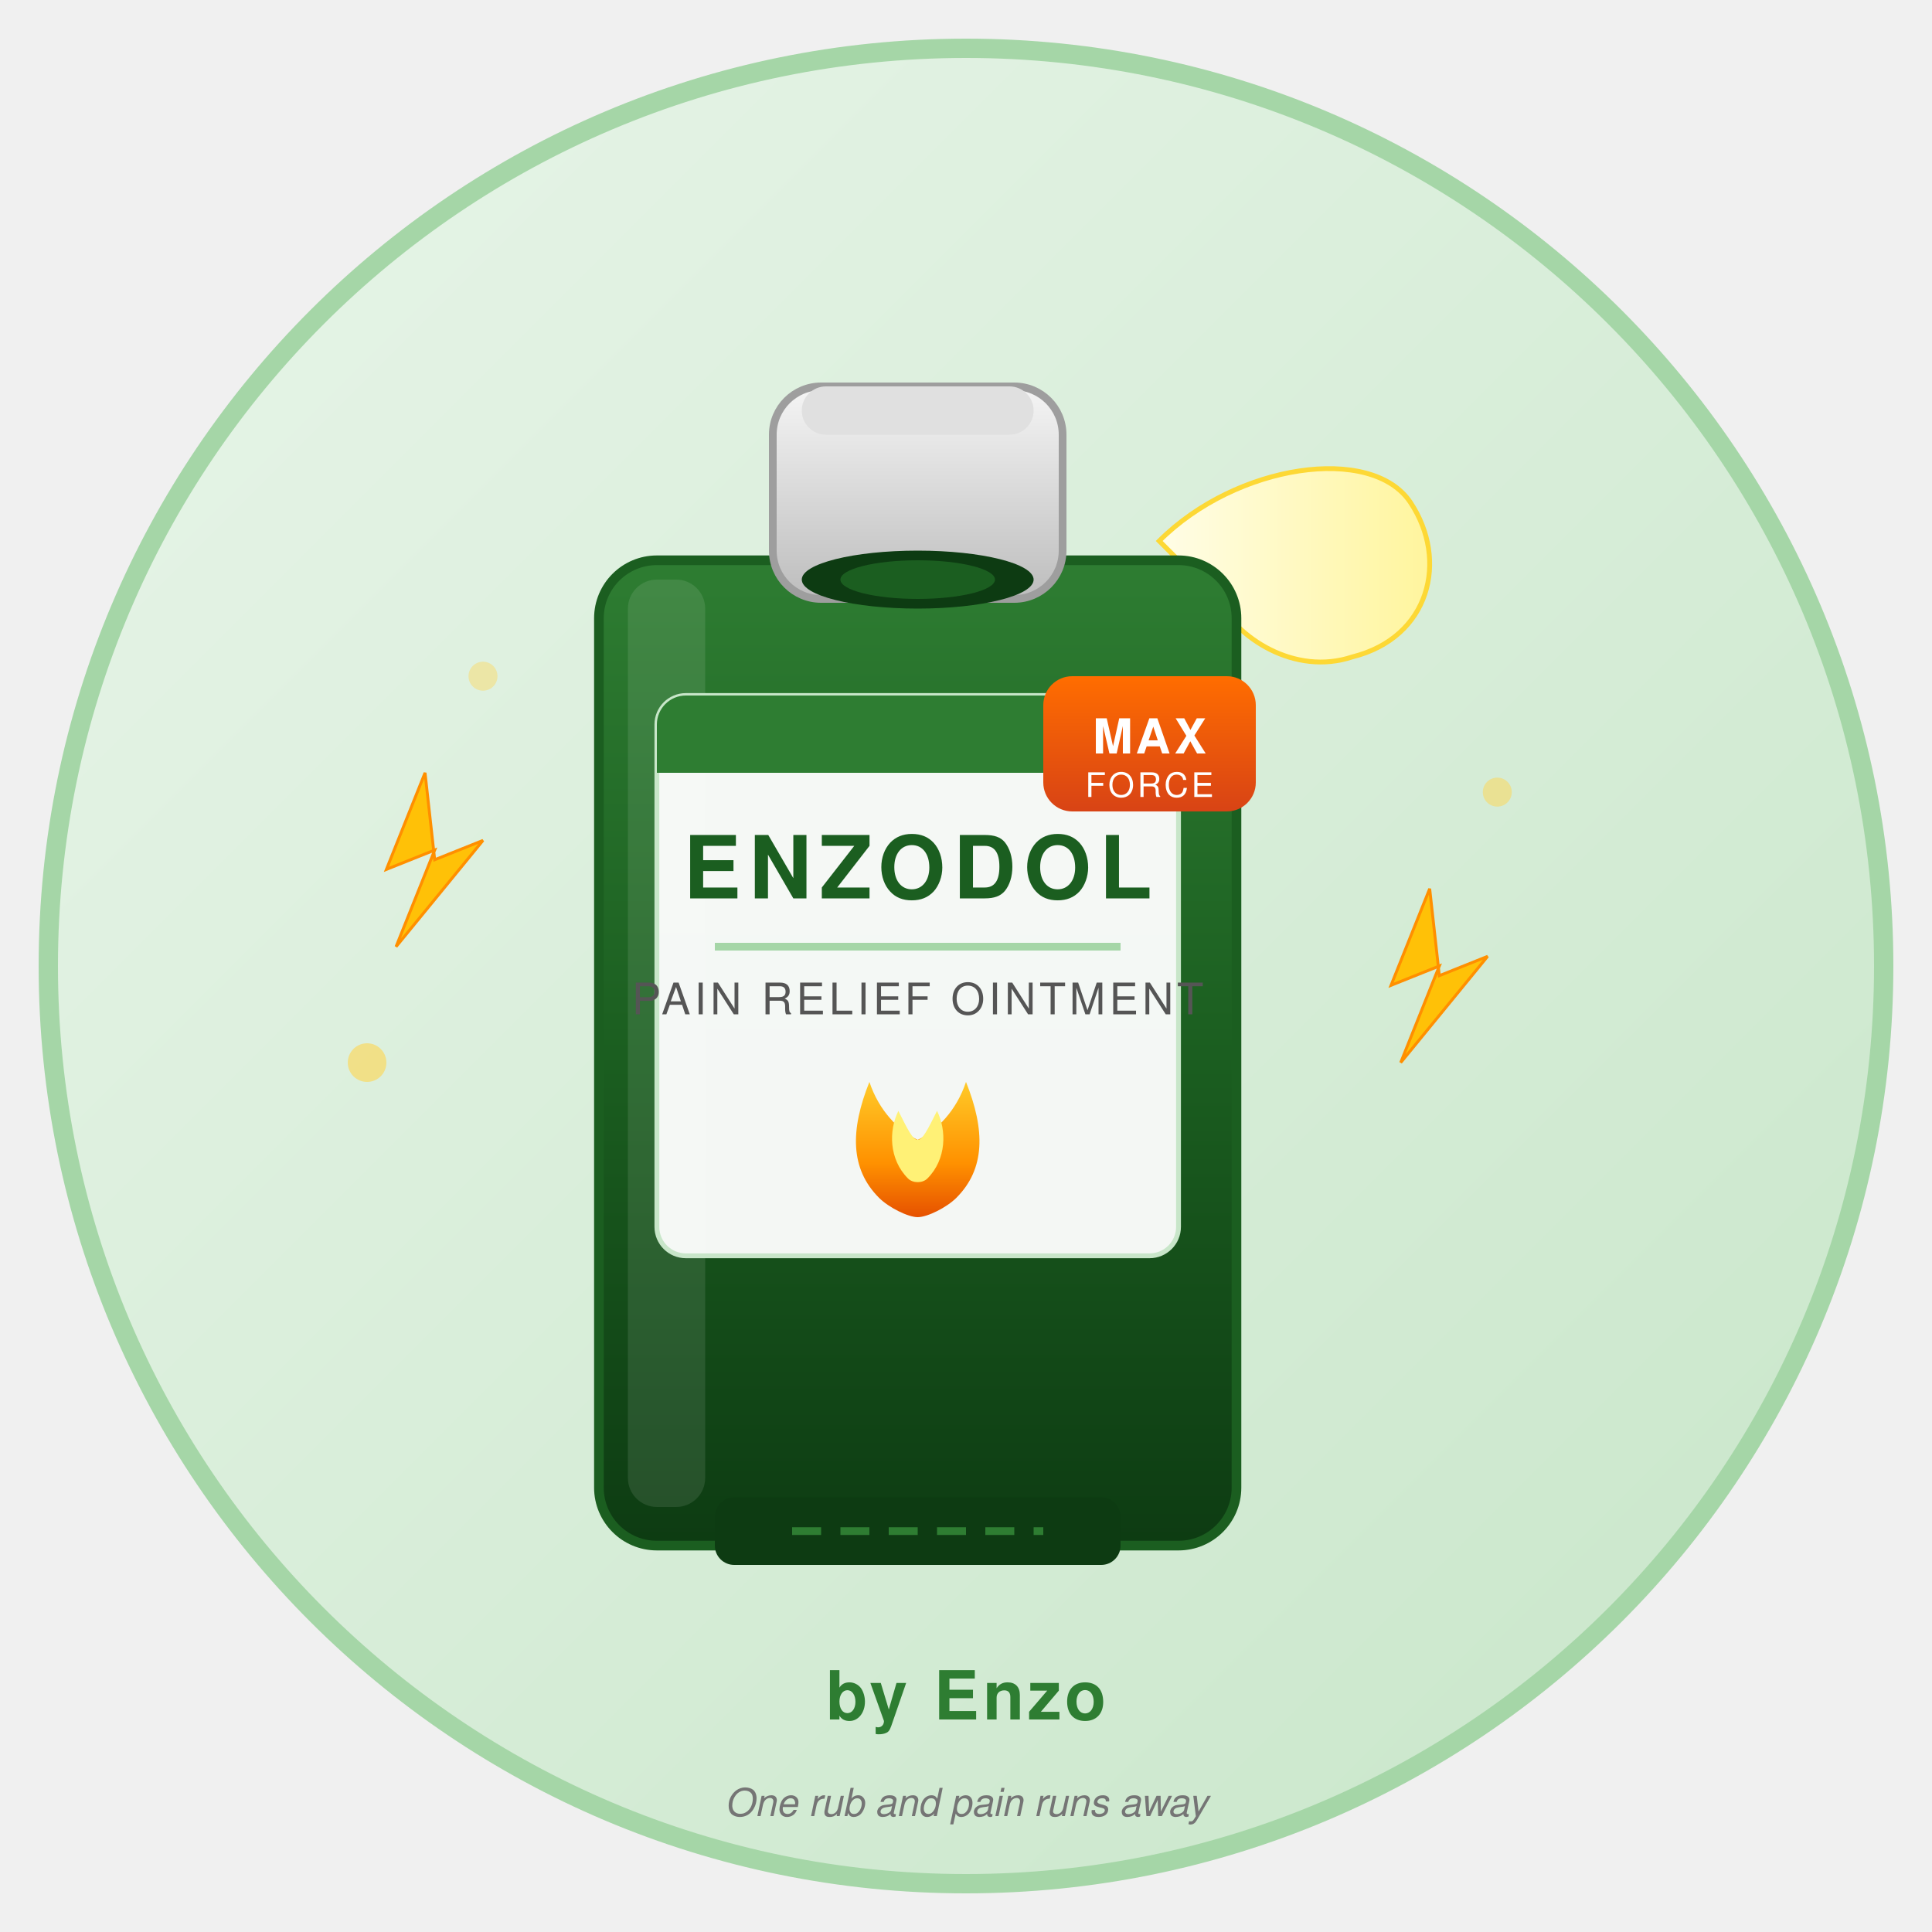
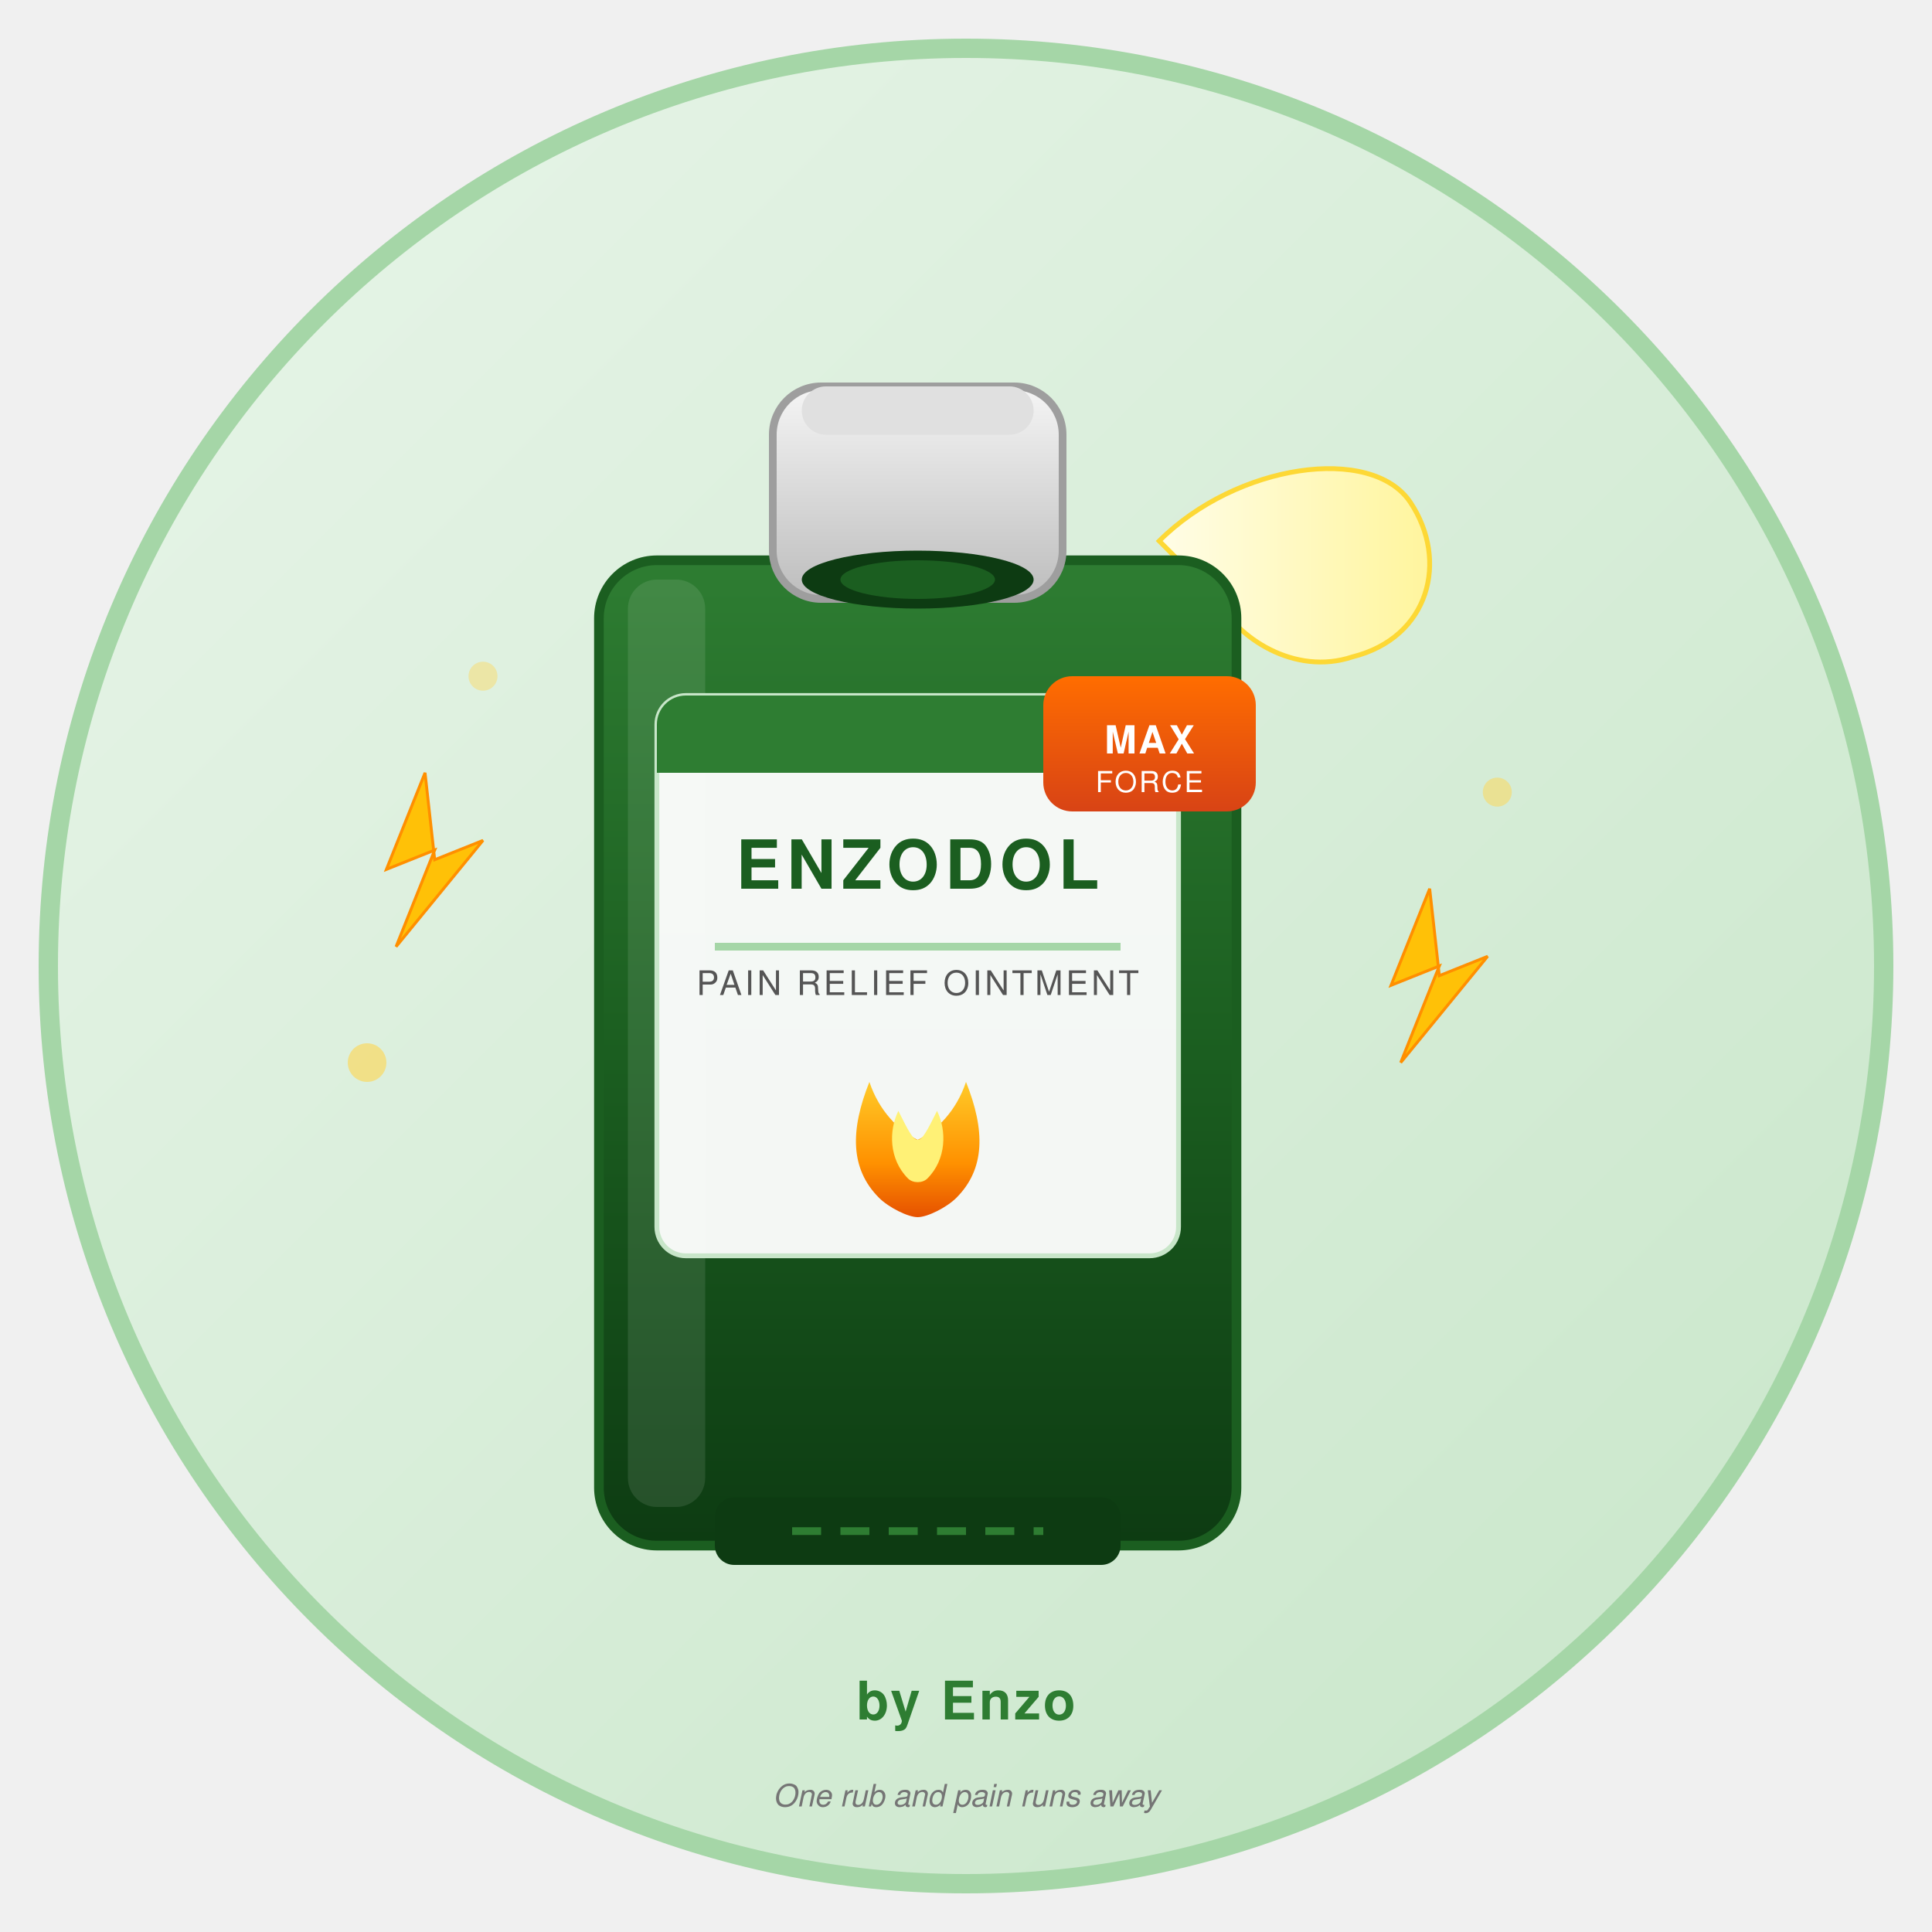
<svg xmlns="http://www.w3.org/2000/svg" viewBox="0 0 200 200">
  <defs>
    <linearGradient id="bg" x1="0" y1="0" x2="1" y2="1">
      <stop offset="0%" stop-color="#E8F5E9" />
      <stop offset="100%" stop-color="#C8E6C9" />
    </linearGradient>
    <linearGradient id="tube" x1="0" y1="0" x2="0" y2="1">
      <stop offset="0%" stop-color="#2E7D32" />
      <stop offset="50%" stop-color="#1B5E20" />
      <stop offset="100%" stop-color="#0D3B12" />
    </linearGradient>
    <linearGradient id="cap" x1="0" y1="0" x2="0" y2="1">
      <stop offset="0%" stop-color="#F5F5F5" />
      <stop offset="100%" stop-color="#BDBDBD" />
    </linearGradient>
    <linearGradient id="cream" x1="0" y1="0" x2="1" y2="0">
      <stop offset="0%" stop-color="#FFFDE7" />
      <stop offset="100%" stop-color="#FFF59D" />
    </linearGradient>
    <linearGradient id="fire" x1="0" y1="1" x2="0" y2="0">
      <stop offset="0%" stop-color="#E65100" />
      <stop offset="40%" stop-color="#FF9100" />
      <stop offset="100%" stop-color="#FFCA28" />
    </linearGradient>
    <linearGradient id="badge" x1="0" y1="0" x2="0" y2="1">
      <stop offset="0%" stop-color="#FF6D00" />
      <stop offset="100%" stop-color="#D84315" />
    </linearGradient>
  </defs>
  <circle cx="100" cy="100" r="95" fill="url(#bg)" />
  <circle cx="100" cy="100" r="95" fill="none" stroke="#A5D6A7" stroke-width="2" />
  <path d="M120,56 C128,48 142,46 146,52 C150,58 148,66 140,68 C134,70 128,66 126,62 Z" fill="url(#cream)" stroke="#FDD835" stroke-width="0.5" />
  <rect x="62" y="58" width="66" height="102" rx="6" fill="url(#tube)" />
  <rect x="62" y="58" width="66" height="102" rx="6" fill="none" stroke="#1B5E20" stroke-width="1" />
  <rect x="65" y="60" width="8" height="96" rx="3" fill="white" opacity="0.1" />
  <rect x="74" y="155" width="42" height="7" rx="2" fill="#0D3B12" />
  <line x1="82" y1="158.5" x2="108" y2="158.5" stroke="#2E7D32" stroke-width="0.8" stroke-dasharray="3,2" />
  <rect x="80" y="40" width="30" height="22" rx="5" fill="url(#cap)" stroke="#9E9E9E" stroke-width="0.8" />
  <rect x="83" y="40" width="24" height="5" rx="2.5" fill="#E0E0E0" />
  <ellipse cx="95" cy="60" rx="12" ry="3" fill="#0D3B12" />
  <ellipse cx="95" cy="60" rx="8" ry="2" fill="#1B5E20" />
  <rect x="68" y="72" width="54" height="58" rx="3" fill="white" opacity="0.95" />
  <rect x="68" y="72" width="54" height="58" rx="3" fill="none" stroke="#C8E6C9" stroke-width="0.5" />
  <rect x="68" y="72" width="54" height="8" rx="3" fill="#2E7D32" />
  <rect x="68" y="77" width="54" height="3" fill="#2E7D32" />
-   <text x="95" y="93" text-anchor="middle" font-family="Helvetica, Arial, sans-serif" font-size="9" font-weight="bold" fill="#1B5E20" letter-spacing="0.8">ENZODOL</text>
+   <text x="95" y="92" text-anchor="middle" font-family="Helvetica, Arial, sans-serif" font-size="7" font-weight="bold" fill="#1B5E20" letter-spacing="0.6">ENZODOL</text>
  <line x1="74" y1="98" x2="116" y2="98" stroke="#A5D6A7" stroke-width="0.8" />
-   <text x="95" y="105" text-anchor="middle" font-family="Helvetica, Arial, sans-serif" font-size="4.5" fill="#555" letter-spacing="0.4">PAIN RELIEF OINTMENT</text>
+   <text x="95" y="103" text-anchor="middle" font-family="Helvetica, Arial, sans-serif" font-size="3.5" fill="#555" letter-spacing="0.3">PAIN RELIEF OINTMENT</text>
  <path d="M90,112 C88,117 88,121 91,124 C92,125 94,126 95,126 C96,126 98,125 99,124 C102,121 102,117 100,112 C99,115 97,117 95,118 C93,117 91,115 90,112 Z" fill="url(#fire)" />
  <path d="M93,115 C92,117 92,120 94,122 C94.5,122.5 95.5,122.5 96,122 C98,120 98,117 97,115 C96,117 95.5,118 95,118 C94.5,118 94,117 93,115 Z" fill="#FFF176" />
  <rect x="108" y="70" width="22" height="14" rx="3" fill="url(#badge)" />
-   <text x="119" y="78" text-anchor="middle" font-family="Helvetica, Arial, sans-serif" font-size="5" font-weight="bold" fill="white" letter-spacing="0.3">MAX</text>
-   <text x="119" y="82.5" text-anchor="middle" font-family="Helvetica, Arial, sans-serif" font-size="3.5" fill="white" letter-spacing="0.3">FORCE</text>
+   <text x="119" y="78" text-anchor="middle" font-family="Helvetica, Arial, sans-serif" font-size="4" font-weight="bold" fill="white" letter-spacing="0.2">MAX</text>
+   <text x="119" y="82" text-anchor="middle" font-family="Helvetica, Arial, sans-serif" font-size="3" fill="white" letter-spacing="0.2">FORCE</text>
  <polygon points="44,80 40,90 45,88 41,98 50,87 45,89" fill="#FFC107" stroke="#FF8F00" stroke-width="0.3" />
  <polygon points="148,92 144,102 149,100 145,110 154,99 149,101" fill="#FFC107" stroke="#FF8F00" stroke-width="0.3" />
  <circle cx="38" cy="110" r="2" fill="#FFD54F" opacity="0.6" />
  <circle cx="155" cy="82" r="1.5" fill="#FFD54F" opacity="0.5" />
  <circle cx="50" cy="70" r="1.5" fill="#FFD54F" opacity="0.4" />
-   <text x="100" y="178" text-anchor="middle" font-family="Helvetica, Arial, sans-serif" font-size="7" fill="#2E7D32" font-weight="bold" letter-spacing="0.4">by Enzo</text>
-   <text x="100" y="188" text-anchor="middle" font-family="Helvetica, Arial, sans-serif" font-size="4" fill="#757575" font-style="italic">One rub and pain runs away</text>
+   <text x="100" y="178" text-anchor="middle" font-family="Helvetica, Arial, sans-serif" font-size="5.5" fill="#2E7D32" font-weight="bold" letter-spacing="0.3">by Enzo</text>
+   <text x="100" y="187" text-anchor="middle" font-family="Helvetica, Arial, sans-serif" font-size="3.2" fill="#757575" font-style="italic">One rub and pain runs away</text>
</svg>
